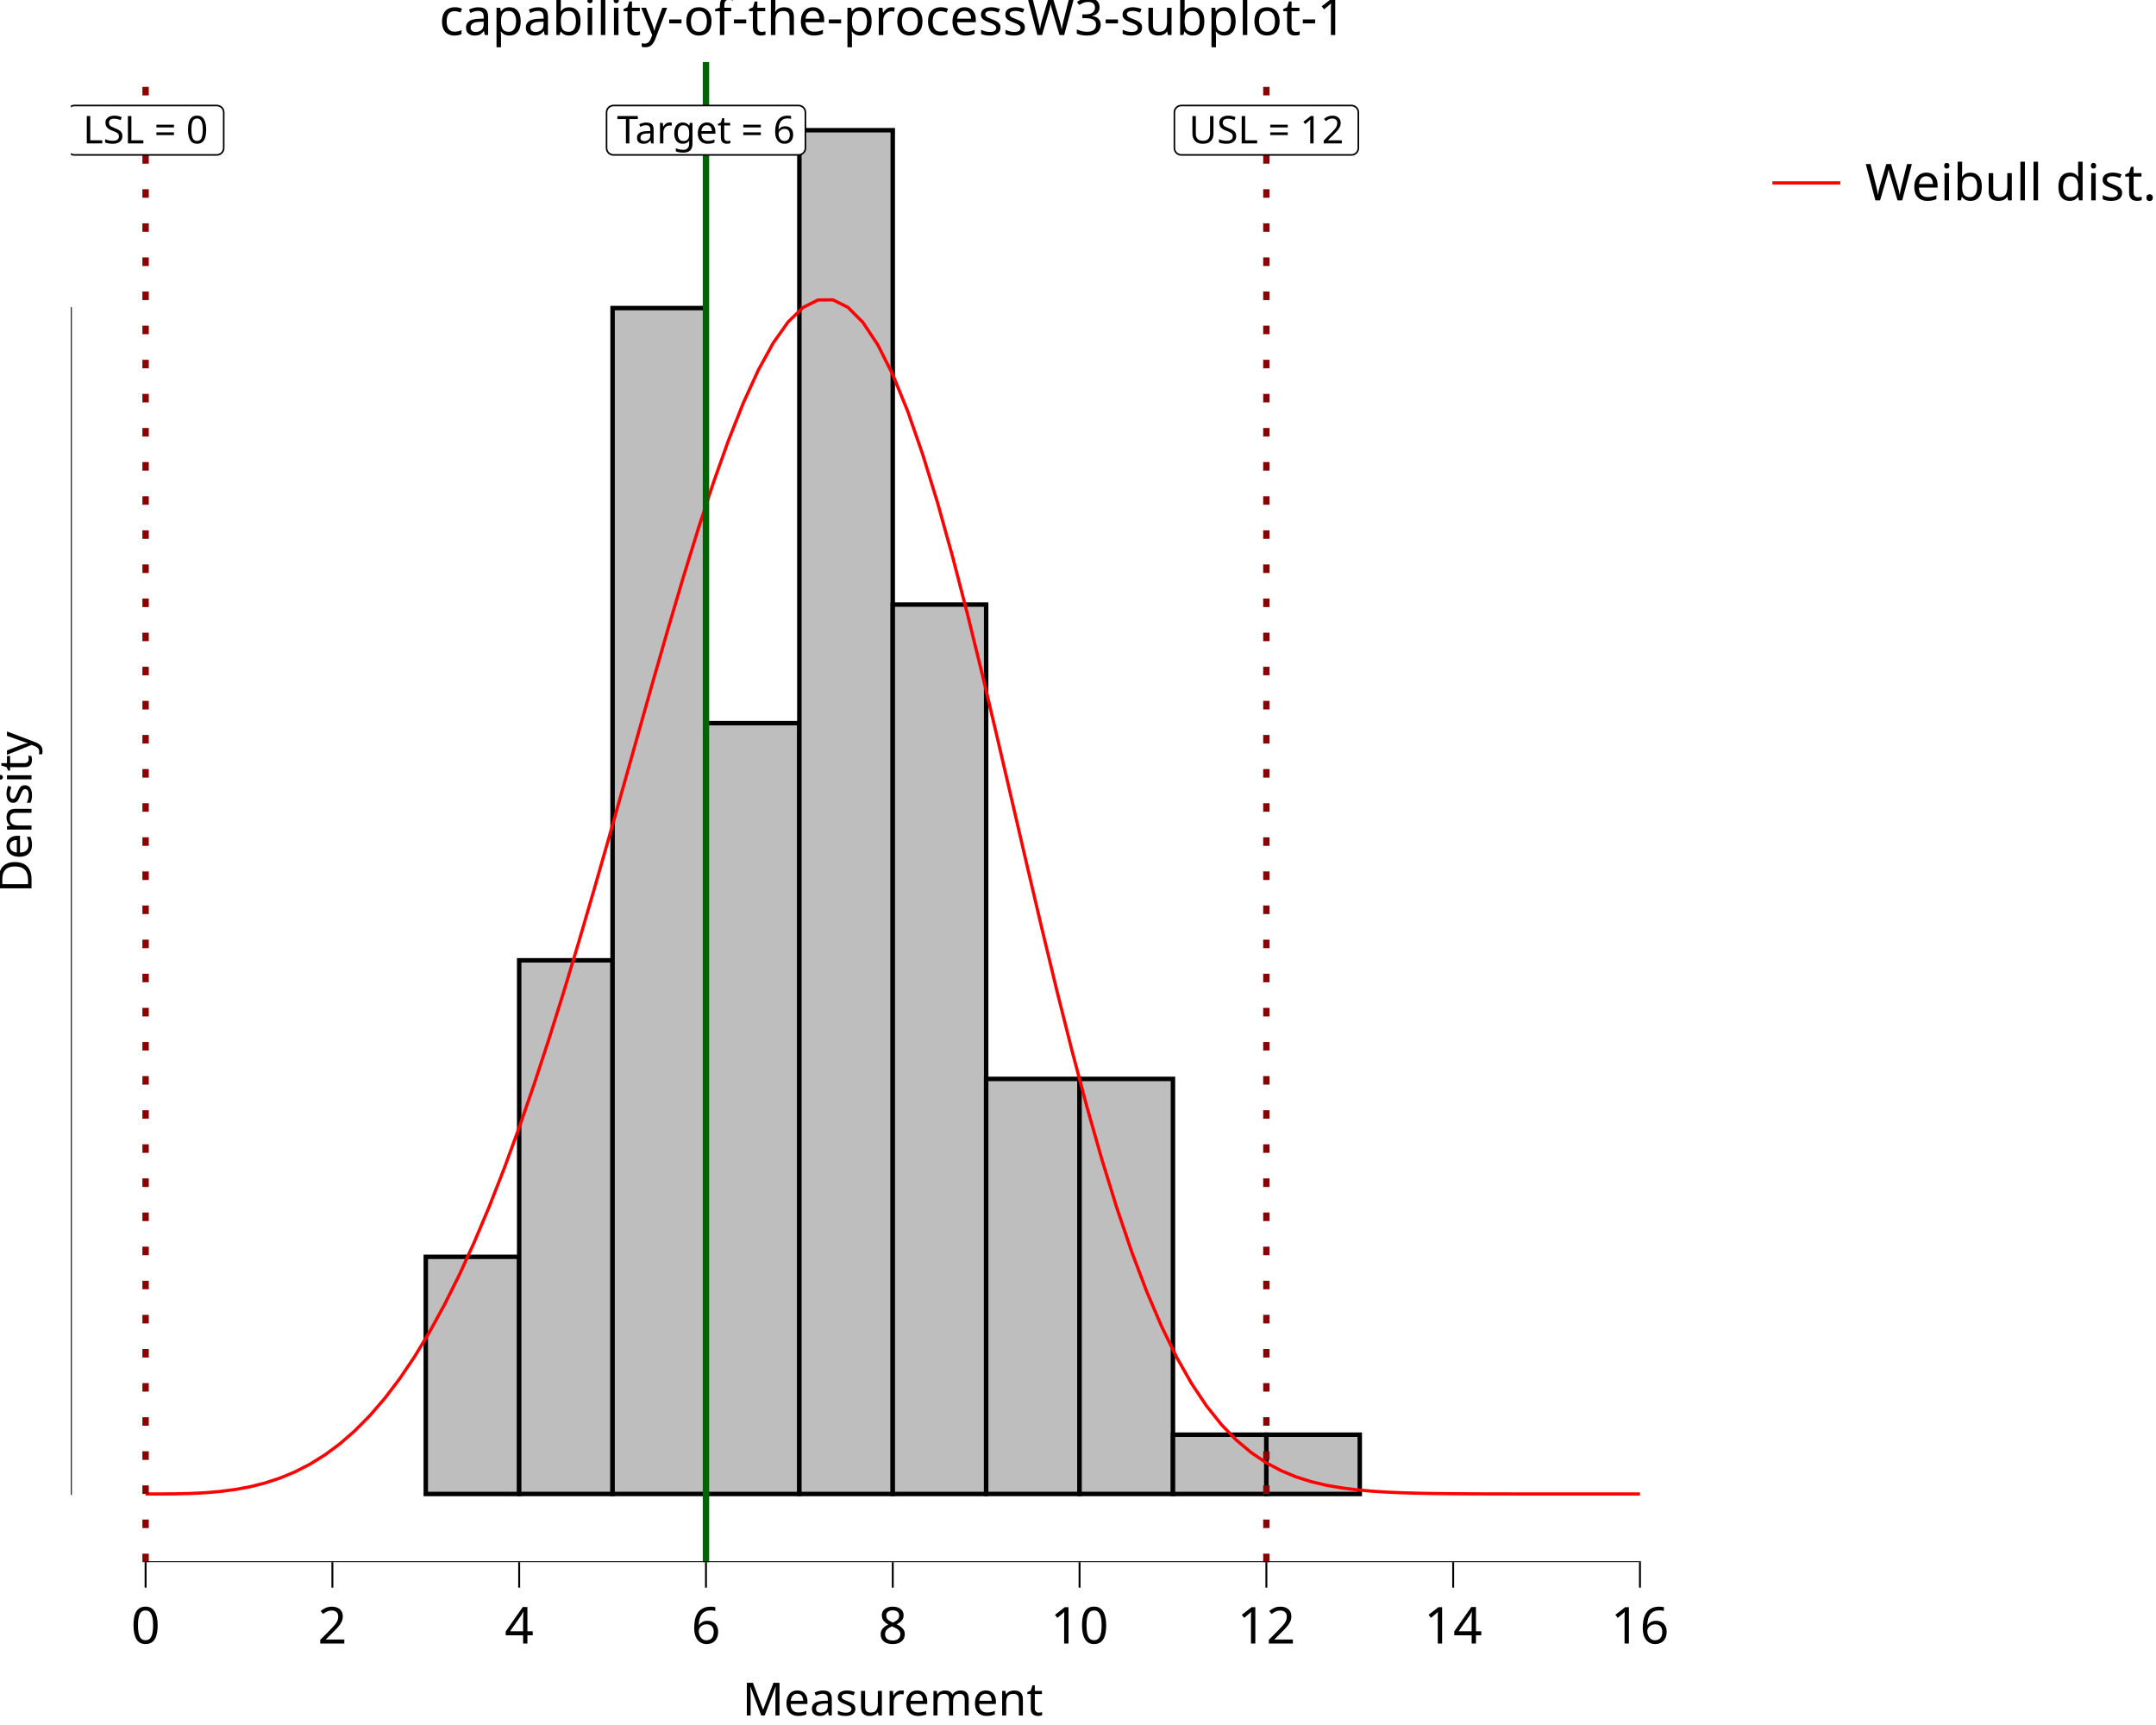
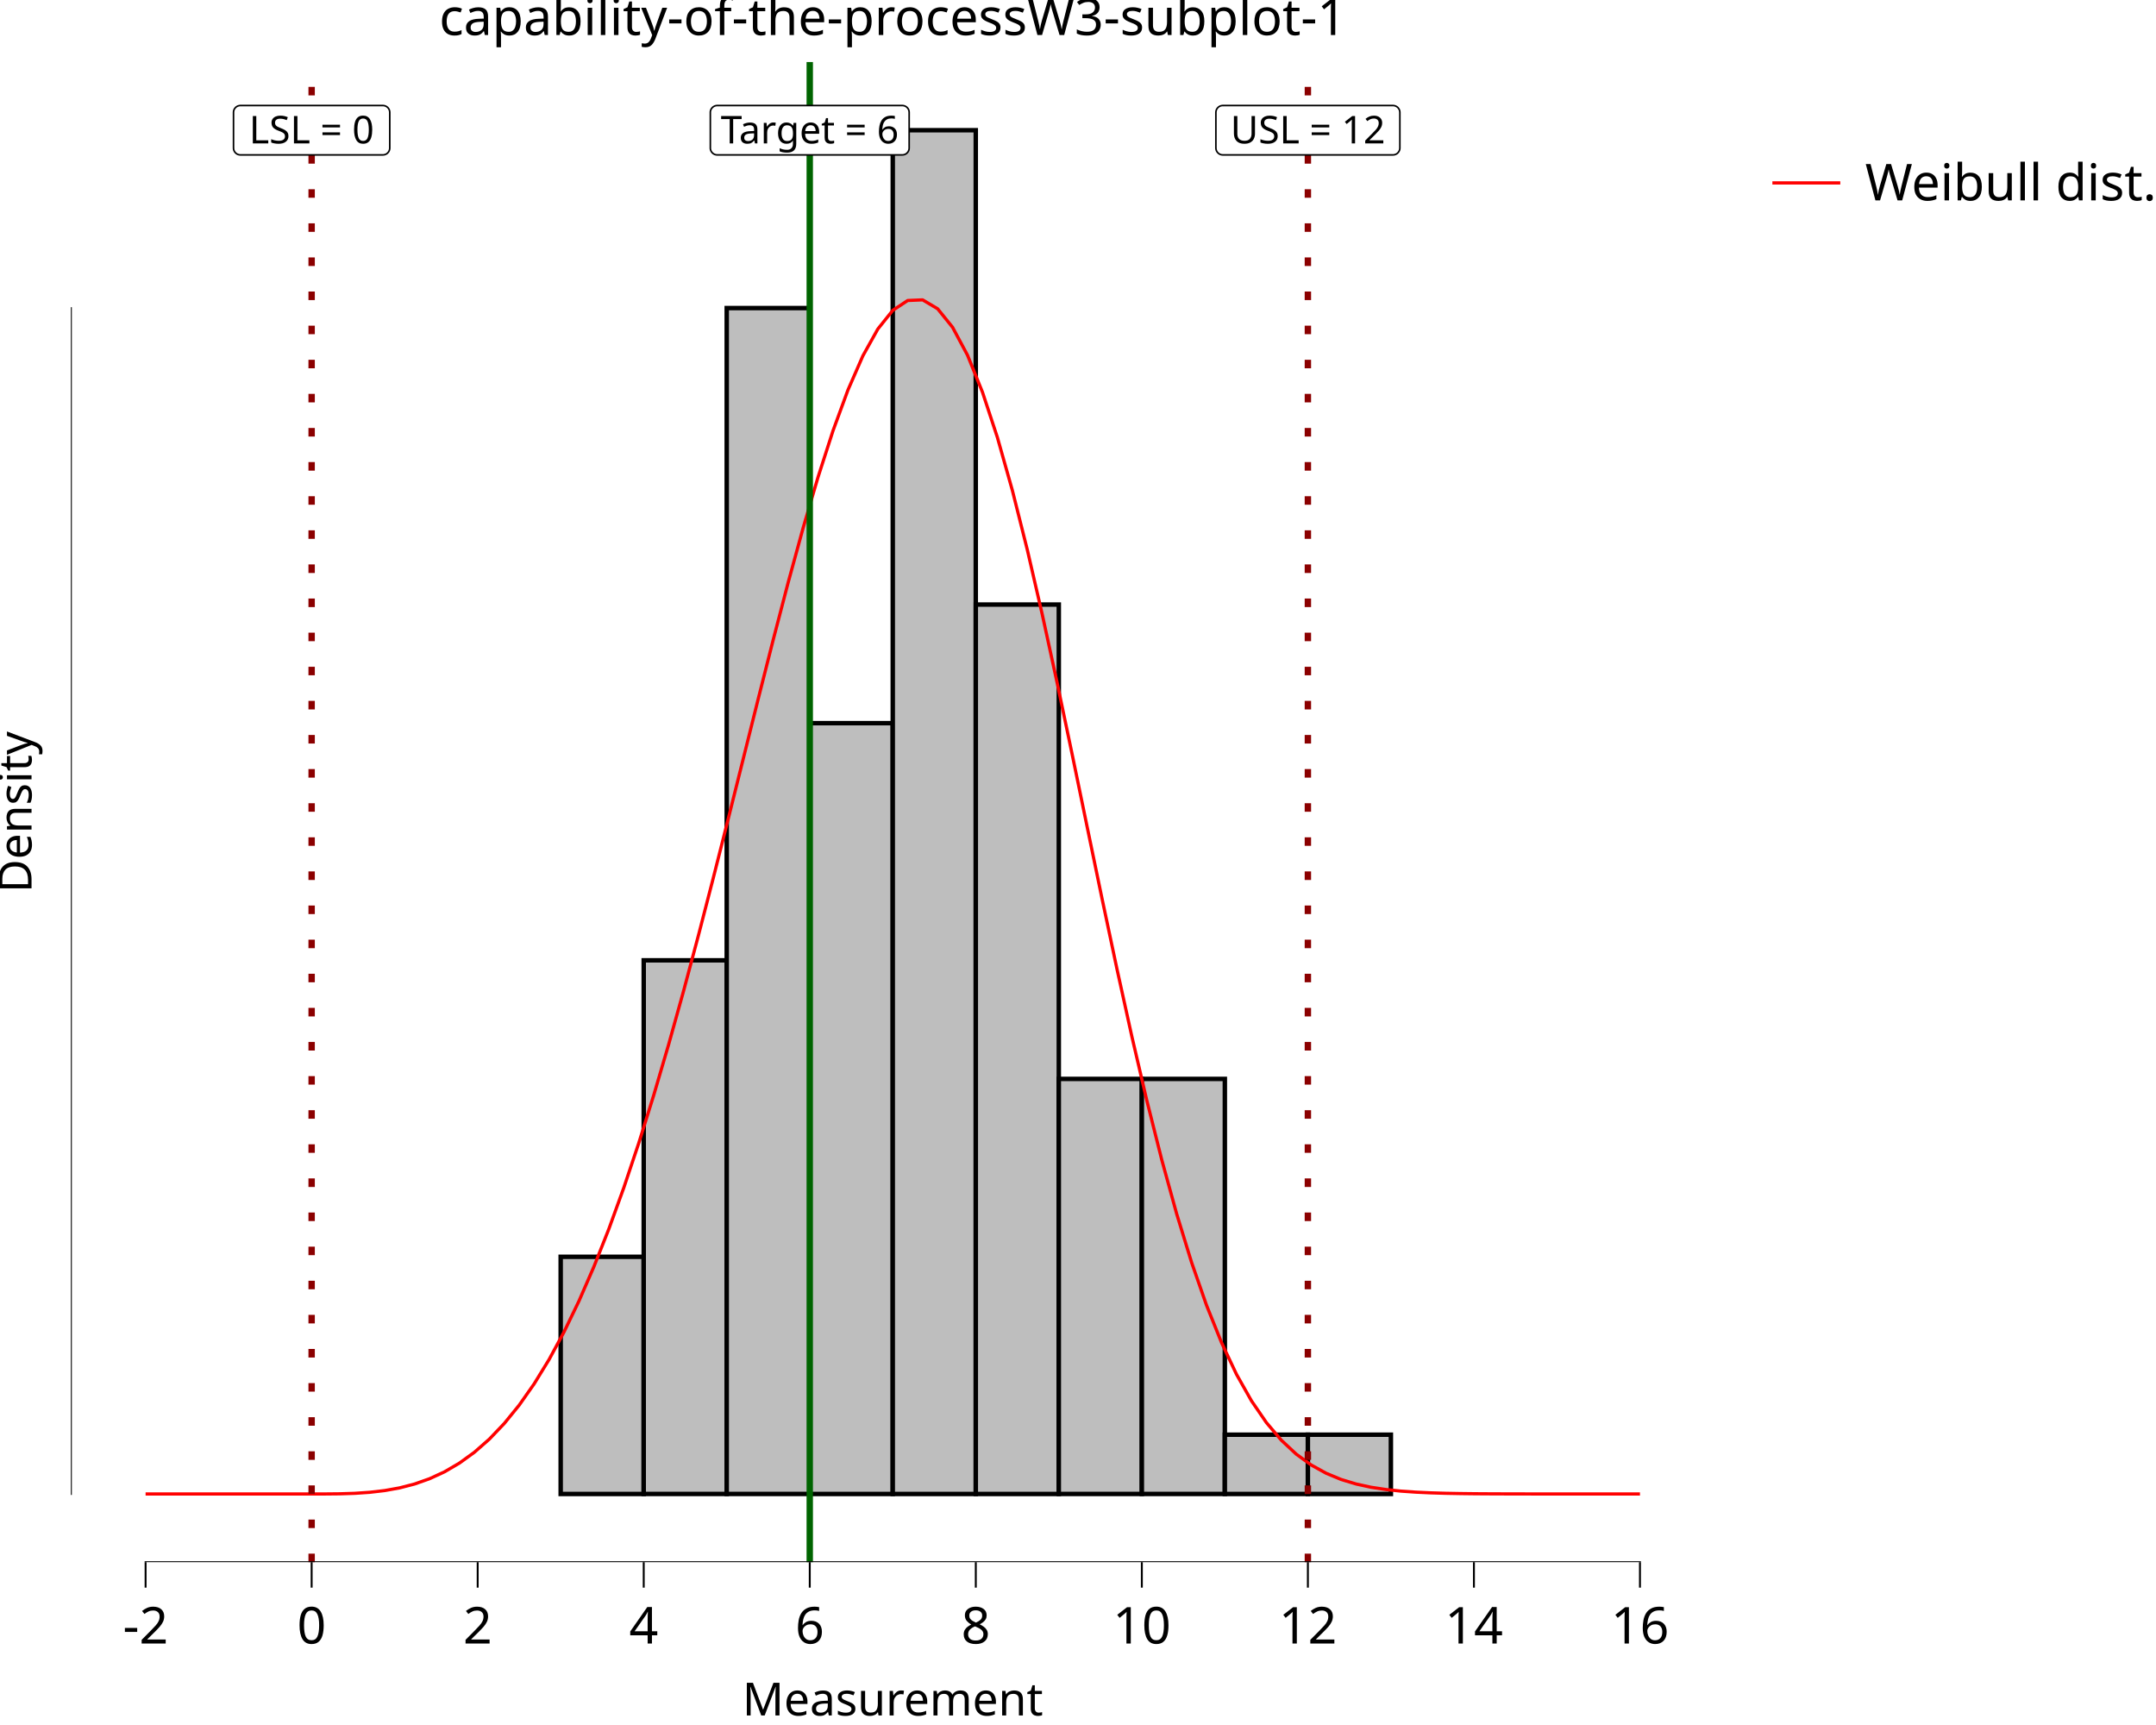
<svg xmlns="http://www.w3.org/2000/svg" class="svglite" data-engine-version="2.0" width="720.00pt" height="576.00pt" viewBox="0 0 720.00 576.00">
  <defs>
    <style type="text/css">
    .svglite line, .svglite polyline, .svglite polygon, .svglite path, .svglite rect, .svglite circle {
      fill: none;
      stroke: #000000;
      stroke-linecap: round;
      stroke-linejoin: round;
      stroke-miterlimit: 10.00;
    }
  </style>
  </defs>
  <rect width="100%" height="100%" style="stroke: none; fill: #FFFFFF;" />
  <defs>
    <clipPath id="cpMC4wMHw3MjAuMDB8MC4wMHw1NzYuMDA=">
      <rect x="0.00" y="0.00" width="720.00" height="576.00" />
    </clipPath>
  </defs>
  <g clip-path="url(#cpMC4wMHw3MjAuMDB8MC4wMHw1NzYuMDA=)">
    <rect x="0.00" y="0.00" width="720.00" height="576.00" style="stroke-width: 10.67; stroke: none;" />
  </g>
  <defs>
    <clipPath id="cpMjMuNjd8NTcyLjYyfDIwLjcxfDUyMS42Mw==">
      <rect x="23.67" y="20.71" width="548.95" height="500.92" />
    </clipPath>
  </defs>
  <g clip-path="url(#cpMjMuNjd8NTcyLjYyfDIwLjcxfDUyMS42Mw==)">
    <rect x="23.67" y="20.71" width="548.95" height="500.92" style="stroke-width: 10.67; stroke: none;" />
-     <rect x="48.62" y="498.86" width="31.19" height="0.00" style="stroke-width: 1.49; stroke-linecap: butt; stroke-linejoin: miter; fill: #BEBEBE;" />
-     <rect x="79.81" y="498.86" width="31.19" height="0.00" style="stroke-width: 1.49; stroke-linecap: butt; stroke-linejoin: miter; fill: #BEBEBE;" />
-     <rect x="111.00" y="498.86" width="31.19" height="0.00" style="stroke-width: 1.49; stroke-linecap: butt; stroke-linejoin: miter; fill: #BEBEBE;" />
-     <rect x="142.19" y="419.66" width="31.19" height="79.20" style="stroke-width: 1.49; stroke-linecap: butt; stroke-linejoin: miter; fill: #BEBEBE;" />
-     <rect x="173.38" y="320.66" width="31.19" height="178.19" style="stroke-width: 1.49; stroke-linecap: butt; stroke-linejoin: miter; fill: #BEBEBE;" />
-     <rect x="204.57" y="102.87" width="31.19" height="395.98" style="stroke-width: 1.49; stroke-linecap: butt; stroke-linejoin: miter; fill: #BEBEBE;" />
-     <rect x="235.76" y="241.47" width="31.19" height="257.39" style="stroke-width: 1.49; stroke-linecap: butt; stroke-linejoin: miter; fill: #BEBEBE;" />
-     <rect x="266.95" y="43.48" width="31.19" height="455.38" style="stroke-width: 1.49; stroke-linecap: butt; stroke-linejoin: miter; fill: #BEBEBE;" />
-     <rect x="298.14" y="201.87" width="31.19" height="296.99" style="stroke-width: 1.49; stroke-linecap: butt; stroke-linejoin: miter; fill: #BEBEBE;" />
-     <rect x="329.33" y="360.26" width="31.19" height="138.59" style="stroke-width: 1.49; stroke-linecap: butt; stroke-linejoin: miter; fill: #BEBEBE;" />
-     <rect x="360.52" y="360.26" width="31.19" height="138.59" style="stroke-width: 1.49; stroke-linecap: butt; stroke-linejoin: miter; fill: #BEBEBE;" />
-     <rect x="391.72" y="479.06" width="31.19" height="19.80" style="stroke-width: 1.49; stroke-linecap: butt; stroke-linejoin: miter; fill: #BEBEBE;" />
-     <rect x="422.91" y="479.06" width="31.19" height="19.80" style="stroke-width: 1.49; stroke-linecap: butt; stroke-linejoin: miter; fill: #BEBEBE;" />
-     <rect x="454.10" y="498.86" width="31.19" height="0.00" style="stroke-width: 1.49; stroke-linecap: butt; stroke-linejoin: miter; fill: #BEBEBE;" />
-     <rect x="485.29" y="498.86" width="31.19" height="0.00" style="stroke-width: 1.49; stroke-linecap: butt; stroke-linejoin: miter; fill: #BEBEBE;" />
-     <rect x="516.48" y="498.86" width="31.19" height="0.00" style="stroke-width: 1.49; stroke-linecap: butt; stroke-linejoin: miter; fill: #BEBEBE;" />
-     <polyline points="48.62,498.86 53.61,498.85 58.60,498.81 63.59,498.69 68.58,498.44 73.57,498.01 78.56,497.36 83.55,496.44 88.54,495.18 93.53,493.54 98.53,491.47 103.52,488.91 108.51,485.80 113.50,482.11 118.49,477.76 123.48,472.73 128.47,466.95 133.46,460.39 138.45,453.00 143.44,444.77 148.43,435.65 153.42,425.63 158.41,414.70 163.40,402.86 168.39,390.12 173.38,376.51 178.37,362.06 183.36,346.83 188.35,330.90 193.34,314.34 198.33,297.27 203.33,279.82 208.32,262.12 213.31,244.35 218.30,226.68 223.29,209.30 228.28,192.44 233.27,176.30 238.26,161.12 243.25,147.12 248.24,134.54 253.23,123.61 258.22,114.52 263.21,107.48 268.20,102.65 273.19,100.16 278.18,100.13 283.17,102.62 288.16,107.63 293.15,115.15 298.14,125.09 303.13,137.32 308.12,151.68 313.12,167.94 318.11,185.85 323.10,205.12 328.09,225.43 333.08,246.46 338.07,267.87 343.06,289.33 348.05,310.52 353.04,331.16 358.03,350.97 363.02,369.74 368.01,387.27 373.00,403.44 377.99,418.14 382.98,431.34 387.97,443.03 392.96,453.23 397.95,462.02 402.94,469.49 407.93,475.74 412.92,480.90 417.92,485.09 422.91,488.46 427.90,491.11 432.89,493.17 437.88,494.74 442.87,495.93 447.86,496.80 452.85,497.44 457.84,497.90 462.83,498.22 467.82,498.44 472.81,498.59 477.80,498.69 482.79,498.75 487.78,498.79 492.77,498.82 497.76,498.83 502.75,498.84 507.74,498.85 512.73,498.85 517.72,498.85 522.71,498.86 527.71,498.86 532.70,498.86 537.69,498.86 542.68,498.86 547.67,498.86 " style="stroke-width: 1.07; stroke: #FF0000; stroke-linecap: butt;" />
-     <line x1="235.76" y1="521.63" x2="235.76" y2="20.71" style="stroke-width: 2.13; stroke: #006400; stroke-linecap: butt;" />
-     <line x1="48.62" y1="521.63" x2="48.62" y2="20.71" style="stroke-width: 2.13; stroke: #8B0000; stroke-dasharray: 2.85,8.54; stroke-linecap: butt;" />
-     <line x1="422.91" y1="521.63" x2="422.91" y2="20.71" style="stroke-width: 2.13; stroke: #8B0000; stroke-dasharray: 2.85,8.54; stroke-linecap: butt;" />
-     <polygon points="204.87,51.72 266.66,51.72 266.57,51.72 266.94,51.71 267.30,51.63 267.65,51.50 267.97,51.32 268.26,51.08 268.50,50.80 268.70,50.49 268.85,50.15 268.94,49.79 268.97,49.42 268.97,49.42 268.97,37.53 268.97,37.53 268.94,37.17 268.85,36.80 268.70,36.46 268.50,36.15 268.26,35.87 267.97,35.64 267.65,35.45 267.30,35.32 266.94,35.25 266.66,35.23 204.87,35.23 205.14,35.25 204.77,35.23 204.40,35.28 204.05,35.38 203.71,35.54 203.41,35.75 203.14,36.01 202.92,36.30 202.74,36.63 202.63,36.98 202.57,37.35 202.56,37.53 202.56,49.42 202.57,49.23 202.57,49.60 202.63,49.97 202.74,50.32 202.92,50.65 203.14,50.95 203.41,51.20 203.71,51.42 204.05,51.57 204.40,51.68 204.77,51.72 " style="stroke-width: 0.53; fill: #FFFFFF;" />
-     <text x="235.76" y="47.88" text-anchor="middle" style="font-size: 12.80px; font-family: sans;" textLength="58.72px" lengthAdjust="spacingAndGlyphs">Target = 6</text>
-     <polygon points="24.83,51.72 72.41,51.72 72.32,51.72 72.69,51.71 73.05,51.63 73.40,51.50 73.72,51.32 74.01,51.08 74.25,50.80 74.45,50.49 74.59,50.15 74.68,49.79 74.71,49.42 74.71,49.42 74.71,37.53 74.71,37.53 74.68,37.17 74.59,36.80 74.45,36.46 74.25,36.15 74.01,35.87 73.72,35.64 73.40,35.45 73.05,35.32 72.69,35.25 72.41,35.23 24.83,35.23 25.11,35.25 24.74,35.23 24.37,35.28 24.02,35.38 23.68,35.54 23.38,35.75 23.11,36.01 22.88,36.30 22.71,36.63 22.59,36.98 22.54,37.35 22.53,37.53 22.53,49.42 22.54,49.23 22.54,49.60 22.59,49.97 22.71,50.32 22.88,50.65 23.11,50.95 23.38,51.20 23.68,51.42 24.02,51.57 24.37,51.68 24.74,51.72 " style="stroke-width: 0.53; fill: #FFFFFF;" />
-     <text x="48.62" y="47.88" text-anchor="middle" style="font-size: 12.80px; font-family: sans;" textLength="44.50px" lengthAdjust="spacingAndGlyphs">LSL = 0</text>
-     <polygon points="394.49,51.72 451.32,51.72 451.23,51.72 451.60,51.71 451.96,51.63 452.31,51.50 452.63,51.32 452.91,51.08 453.16,50.80 453.36,50.49 453.50,50.15 453.59,49.79 453.62,49.42 453.62,49.42 453.62,37.53 453.62,37.53 453.59,37.17 453.50,36.80 453.36,36.46 453.16,36.15 452.91,35.87 452.63,35.64 452.31,35.45 451.96,35.32 451.60,35.25 451.32,35.23 394.49,35.23 394.77,35.25 394.40,35.23 394.03,35.28 393.68,35.38 393.34,35.54 393.04,35.75 392.77,36.01 392.54,36.30 392.37,36.63 392.26,36.98 392.20,37.35 392.19,37.53 392.19,49.42 392.20,49.23 392.20,49.60 392.26,49.97 392.37,50.32 392.54,50.65 392.77,50.95 393.04,51.20 393.34,51.42 393.68,51.57 394.03,51.68 394.40,51.72 " style="stroke-width: 0.53; fill: #FFFFFF;" />
-     <text x="422.91" y="47.88" text-anchor="middle" style="font-size: 12.80px; font-family: sans;" textLength="53.75px" lengthAdjust="spacingAndGlyphs">USL = 12</text>
+     <rect x="48.62" y="498.86" width="27.72" height="0.00" style="stroke-width: 1.49; stroke-linecap: butt; stroke-linejoin: miter; fill: #BEBEBE;" />
+     <rect x="76.35" y="498.86" width="27.72" height="0.00" style="stroke-width: 1.49; stroke-linecap: butt; stroke-linejoin: miter; fill: #BEBEBE;" />
+     <rect x="104.07" y="498.86" width="27.72" height="0.00" style="stroke-width: 1.49; stroke-linecap: butt; stroke-linejoin: miter; fill: #BEBEBE;" />
+     <rect x="131.80" y="498.86" width="27.72" height="0.00" style="stroke-width: 1.49; stroke-linecap: butt; stroke-linejoin: miter; fill: #BEBEBE;" />
+     <rect x="159.52" y="498.86" width="27.72" height="0.00" style="stroke-width: 1.49; stroke-linecap: butt; stroke-linejoin: miter; fill: #BEBEBE;" />
+     <rect x="187.24" y="419.66" width="27.72" height="79.20" style="stroke-width: 1.49; stroke-linecap: butt; stroke-linejoin: miter; fill: #BEBEBE;" />
+     <rect x="214.97" y="320.66" width="27.72" height="178.19" style="stroke-width: 1.49; stroke-linecap: butt; stroke-linejoin: miter; fill: #BEBEBE;" />
+     <rect x="242.69" y="102.87" width="27.72" height="395.98" style="stroke-width: 1.49; stroke-linecap: butt; stroke-linejoin: miter; fill: #BEBEBE;" />
+     <rect x="270.42" y="241.47" width="27.72" height="257.39" style="stroke-width: 1.49; stroke-linecap: butt; stroke-linejoin: miter; fill: #BEBEBE;" />
+     <rect x="298.14" y="43.48" width="27.72" height="455.38" style="stroke-width: 1.49; stroke-linecap: butt; stroke-linejoin: miter; fill: #BEBEBE;" />
+     <rect x="325.87" y="201.87" width="27.72" height="296.99" style="stroke-width: 1.49; stroke-linecap: butt; stroke-linejoin: miter; fill: #BEBEBE;" />
+     <rect x="353.59" y="360.26" width="27.72" height="138.59" style="stroke-width: 1.49; stroke-linecap: butt; stroke-linejoin: miter; fill: #BEBEBE;" />
+     <rect x="381.32" y="360.26" width="27.72" height="138.59" style="stroke-width: 1.49; stroke-linecap: butt; stroke-linejoin: miter; fill: #BEBEBE;" />
+     <rect x="409.04" y="479.06" width="27.72" height="19.80" style="stroke-width: 1.49; stroke-linecap: butt; stroke-linejoin: miter; fill: #BEBEBE;" />
+     <rect x="436.77" y="479.06" width="27.72" height="19.80" style="stroke-width: 1.49; stroke-linecap: butt; stroke-linejoin: miter; fill: #BEBEBE;" />
+     <rect x="464.49" y="498.86" width="27.72" height="0.00" style="stroke-width: 1.49; stroke-linecap: butt; stroke-linejoin: miter; fill: #BEBEBE;" />
+     <rect x="492.22" y="498.86" width="27.72" height="0.00" style="stroke-width: 1.49; stroke-linecap: butt; stroke-linejoin: miter; fill: #BEBEBE;" />
+     <rect x="519.94" y="498.86" width="27.72" height="0.00" style="stroke-width: 1.49; stroke-linecap: butt; stroke-linejoin: miter; fill: #BEBEBE;" />
+     <polyline points="48.62,498.86 53.61,498.86 58.60,498.86 63.59,498.86 68.58,498.86 73.57,498.86 78.56,498.86 83.55,498.86 88.54,498.86 93.53,498.86 98.53,498.86 103.52,498.86 108.51,498.85 113.50,498.80 118.49,498.64 123.48,498.30 128.47,497.72 133.46,496.82 138.45,495.53 143.44,493.77 148.43,491.47 153.42,488.55 158.41,484.94 163.40,480.56 168.39,475.33 173.38,469.20 178.37,462.10 183.36,453.97 188.35,444.77 193.34,434.44 198.33,422.98 203.33,410.36 208.32,396.60 213.31,381.71 218.30,365.75 223.29,348.78 228.28,330.90 233.27,312.23 238.26,292.94 243.25,273.20 248.24,253.24 253.23,233.28 258.22,213.61 263.21,194.51 268.20,176.30 273.19,159.30 278.18,143.84 283.17,130.24 288.16,118.82 293.15,109.87 298.14,103.64 303.13,100.34 308.12,100.13 313.12,103.10 318.11,109.28 323.10,118.60 328.09,130.93 333.08,146.06 338.07,163.71 343.06,183.53 348.05,205.12 353.04,228.03 358.03,251.79 363.02,275.93 368.01,299.98 373.00,323.50 377.99,346.11 382.98,367.46 387.97,387.27 392.96,405.36 397.95,421.59 402.94,435.90 407.93,448.31 412.92,458.89 417.92,467.74 422.91,475.02 427.90,480.90 432.89,485.56 437.88,489.18 442.87,491.94 447.86,494.01 452.85,495.52 457.84,496.61 462.83,497.37 467.82,497.90 472.81,498.25 477.80,498.48 482.79,498.63 487.78,498.72 492.77,498.78 497.76,498.81 502.75,498.83 507.74,498.84 512.73,498.85 517.72,498.85 522.71,498.85 527.71,498.86 532.70,498.86 537.69,498.86 542.68,498.86 547.67,498.86 " style="stroke-width: 1.07; stroke: #FF0000; stroke-linecap: butt;" />
+     <line x1="270.42" y1="521.63" x2="270.42" y2="20.71" style="stroke-width: 2.13; stroke: #006400; stroke-linecap: butt;" />
+     <line x1="104.07" y1="521.63" x2="104.07" y2="20.71" style="stroke-width: 2.13; stroke: #8B0000; stroke-dasharray: 2.85,8.54; stroke-linecap: butt;" />
+     <line x1="436.77" y1="521.63" x2="436.77" y2="20.71" style="stroke-width: 2.13; stroke: #8B0000; stroke-dasharray: 2.85,8.54; stroke-linecap: butt;" />
+     <polygon points="239.52,51.72 301.32,51.72 301.22,51.72 301.59,51.71 301.96,51.63 302.31,51.50 302.63,51.32 302.91,51.08 303.16,50.80 303.36,50.49 303.50,50.15 303.59,49.79 303.62,49.42 303.62,49.42 303.62,37.53 303.62,37.53 303.59,37.17 303.50,36.80 303.36,36.46 303.16,36.15 302.91,35.87 302.63,35.64 302.31,35.45 301.96,35.32 301.59,35.25 301.32,35.23 239.52,35.23 239.80,35.25 239.43,35.23 239.06,35.28 238.70,35.38 238.37,35.54 238.06,35.75 237.80,36.01 237.57,36.30 237.40,36.63 237.28,36.98 237.22,37.35 237.22,37.53 237.22,49.42 237.22,49.23 237.22,49.60 237.28,49.97 237.40,50.32 237.57,50.65 237.80,50.95 238.06,51.20 238.37,51.42 238.70,51.57 239.06,51.68 239.43,51.72 " style="stroke-width: 0.53; fill: #FFFFFF;" />
+     <text x="270.42" y="47.88" text-anchor="middle" style="font-size: 12.80px; font-family: sans;" textLength="58.72px" lengthAdjust="spacingAndGlyphs">Target = 6</text>
+     <polygon points="80.28,51.72 127.86,51.72 127.77,51.72 128.14,51.71 128.50,51.63 128.85,51.50 129.17,51.32 129.45,51.08 129.70,50.80 129.90,50.49 130.04,50.15 130.13,49.79 130.16,49.42 130.16,49.42 130.16,37.53 130.16,37.53 130.13,37.17 130.04,36.80 129.90,36.46 129.70,36.15 129.45,35.87 129.17,35.64 128.85,35.45 128.50,35.32 128.14,35.25 127.86,35.23 80.28,35.23 80.56,35.25 80.19,35.23 79.82,35.28 79.46,35.38 79.13,35.54 78.82,35.75 78.56,36.01 78.33,36.30 78.16,36.63 78.04,36.98 77.99,37.35 77.98,37.53 77.98,49.42 77.99,49.23 77.99,49.60 78.04,49.97 78.16,50.32 78.33,50.65 78.56,50.95 78.82,51.20 79.13,51.42 79.46,51.57 79.82,51.68 80.19,51.72 " style="stroke-width: 0.53; fill: #FFFFFF;" />
+     <text x="104.07" y="47.88" text-anchor="middle" style="font-size: 12.80px; font-family: sans;" textLength="44.50px" lengthAdjust="spacingAndGlyphs">LSL = 0</text>
+     <polygon points="408.36,51.72 465.18,51.72 465.09,51.72 465.46,51.71 465.82,51.63 466.17,51.50 466.49,51.32 466.78,51.08 467.02,50.80 467.22,50.49 467.37,50.15 467.46,49.79 467.49,49.42 467.49,49.42 467.49,37.53 467.49,37.53 467.46,37.17 467.37,36.80 467.22,36.46 467.02,36.15 466.78,35.87 466.49,35.64 466.17,35.45 465.82,35.32 465.46,35.25 465.18,35.23 408.36,35.23 408.63,35.25 408.26,35.23 407.89,35.28 407.54,35.38 407.20,35.54 406.90,35.75 406.63,36.01 406.41,36.30 406.23,36.63 406.12,36.98 406.06,37.35 406.05,37.53 406.05,49.42 406.06,49.23 406.06,49.60 406.12,49.97 406.23,50.32 406.41,50.65 406.63,50.95 406.90,51.20 407.20,51.42 407.54,51.57 407.89,51.68 408.26,51.72 " style="stroke-width: 0.53; fill: #FFFFFF;" />
+     <text x="436.77" y="47.88" text-anchor="middle" style="font-size: 12.80px; font-family: sans;" textLength="53.75px" lengthAdjust="spacingAndGlyphs">USL = 12</text>
    <line x1="48.30" y1="521.63" x2="547.99" y2="521.63" style="stroke-width: 0.64; stroke-linecap: butt;" />
    <line x1="23.67" y1="499.18" x2="23.67" y2="102.56" style="stroke-width: 0.64; stroke-linecap: butt;" />
    <rect x="23.67" y="20.71" width="548.95" height="500.92" style="stroke-width: 0.00; stroke: none;" />
  </g>
  <g clip-path="url(#cpMC4wMHw3MjAuMDB8MC4wMHw1NzYuMDA=)">
    <polyline points="23.67,521.63 23.67,20.71 " style="stroke-width: 0.00; stroke: none; stroke-linecap: butt;" />
    <polyline points="23.67,521.63 572.62,521.63 " style="stroke-width: 0.00; stroke: none; stroke-linecap: butt;" />
    <polyline points="48.62,530.13 48.62,521.63 " style="stroke-width: 0.64; stroke-linecap: butt;" />
-     <polyline points="111.00,530.13 111.00,521.63 " style="stroke-width: 0.64; stroke-linecap: butt;" />
-     <polyline points="173.38,530.13 173.38,521.63 " style="stroke-width: 0.64; stroke-linecap: butt;" />
-     <polyline points="235.76,530.13 235.76,521.63 " style="stroke-width: 0.64; stroke-linecap: butt;" />
-     <polyline points="298.14,530.13 298.14,521.63 " style="stroke-width: 0.64; stroke-linecap: butt;" />
-     <polyline points="360.52,530.13 360.52,521.63 " style="stroke-width: 0.64; stroke-linecap: butt;" />
-     <polyline points="422.91,530.13 422.91,521.63 " style="stroke-width: 0.64; stroke-linecap: butt;" />
-     <polyline points="485.29,530.13 485.29,521.63 " style="stroke-width: 0.64; stroke-linecap: butt;" />
+     <polyline points="104.07,530.13 104.07,521.63 " style="stroke-width: 0.64; stroke-linecap: butt;" />
+     <polyline points="159.52,530.13 159.52,521.63 " style="stroke-width: 0.64; stroke-linecap: butt;" />
+     <polyline points="214.97,530.13 214.97,521.63 " style="stroke-width: 0.64; stroke-linecap: butt;" />
+     <polyline points="270.42,530.13 270.42,521.63 " style="stroke-width: 0.64; stroke-linecap: butt;" />
+     <polyline points="325.87,530.13 325.87,521.63 " style="stroke-width: 0.64; stroke-linecap: butt;" />
+     <polyline points="381.32,530.13 381.32,521.63 " style="stroke-width: 0.64; stroke-linecap: butt;" />
+     <polyline points="436.77,530.13 436.77,521.63 " style="stroke-width: 0.64; stroke-linecap: butt;" />
+     <polyline points="492.22,530.13 492.22,521.63 " style="stroke-width: 0.64; stroke-linecap: butt;" />
    <polyline points="547.67,530.13 547.67,521.63 " style="stroke-width: 0.64; stroke-linecap: butt;" />
-     <text x="48.62" y="548.80" text-anchor="middle" style="font-size: 17.00px; font-family: sans;" textLength="9.46px" lengthAdjust="spacingAndGlyphs">0</text>
-     <text x="111.00" y="548.80" text-anchor="middle" style="font-size: 17.00px; font-family: sans;" textLength="9.46px" lengthAdjust="spacingAndGlyphs">2</text>
-     <text x="173.38" y="548.80" text-anchor="middle" style="font-size: 17.00px; font-family: sans;" textLength="9.46px" lengthAdjust="spacingAndGlyphs">4</text>
-     <text x="235.76" y="548.80" text-anchor="middle" style="font-size: 17.00px; font-family: sans;" textLength="9.46px" lengthAdjust="spacingAndGlyphs">6</text>
-     <text x="298.14" y="548.80" text-anchor="middle" style="font-size: 17.00px; font-family: sans;" textLength="9.46px" lengthAdjust="spacingAndGlyphs">8</text>
-     <text x="360.52" y="548.80" text-anchor="middle" style="font-size: 17.00px; font-family: sans;" textLength="18.91px" lengthAdjust="spacingAndGlyphs">10</text>
-     <text x="422.91" y="548.80" text-anchor="middle" style="font-size: 17.00px; font-family: sans;" textLength="18.91px" lengthAdjust="spacingAndGlyphs">12</text>
-     <text x="485.29" y="548.80" text-anchor="middle" style="font-size: 17.00px; font-family: sans;" textLength="18.91px" lengthAdjust="spacingAndGlyphs">14</text>
+     <text x="48.62" y="548.80" text-anchor="middle" style="font-size: 17.00px; font-family: sans;" textLength="15.12px" lengthAdjust="spacingAndGlyphs">-2</text>
+     <text x="104.07" y="548.80" text-anchor="middle" style="font-size: 17.00px; font-family: sans;" textLength="9.46px" lengthAdjust="spacingAndGlyphs">0</text>
+     <text x="159.52" y="548.80" text-anchor="middle" style="font-size: 17.00px; font-family: sans;" textLength="9.46px" lengthAdjust="spacingAndGlyphs">2</text>
+     <text x="214.97" y="548.80" text-anchor="middle" style="font-size: 17.00px; font-family: sans;" textLength="9.46px" lengthAdjust="spacingAndGlyphs">4</text>
+     <text x="270.42" y="548.80" text-anchor="middle" style="font-size: 17.00px; font-family: sans;" textLength="9.46px" lengthAdjust="spacingAndGlyphs">6</text>
+     <text x="325.87" y="548.80" text-anchor="middle" style="font-size: 17.00px; font-family: sans;" textLength="9.46px" lengthAdjust="spacingAndGlyphs">8</text>
+     <text x="381.32" y="548.80" text-anchor="middle" style="font-size: 17.00px; font-family: sans;" textLength="18.91px" lengthAdjust="spacingAndGlyphs">10</text>
+     <text x="436.77" y="548.80" text-anchor="middle" style="font-size: 17.00px; font-family: sans;" textLength="18.91px" lengthAdjust="spacingAndGlyphs">12</text>
+     <text x="492.22" y="548.80" text-anchor="middle" style="font-size: 17.00px; font-family: sans;" textLength="18.91px" lengthAdjust="spacingAndGlyphs">14</text>
    <text x="547.67" y="548.80" text-anchor="middle" style="font-size: 17.00px; font-family: sans;" textLength="18.91px" lengthAdjust="spacingAndGlyphs">16</text>
    <text x="298.14" y="572.82" text-anchor="middle" style="font-size: 15.30px; font-family: sans;" textLength="93.56px" lengthAdjust="spacingAndGlyphs">Measurement</text>
    <text transform="translate(10.53,271.17) rotate(-90)" text-anchor="middle" style="font-size: 15.30px; font-family: sans;" textLength="51.03px" lengthAdjust="spacingAndGlyphs">Density</text>
    <rect x="583.58" y="20.71" width="136.42" height="60.01" style="stroke-width: 0.75; stroke: none;" />
    <rect x="583.58" y="20.71" width="136.42" height="60.01" style="stroke-width: 10.67; stroke: none;" />
    <rect x="589.06" y="46.90" width="28.35" height="28.35" style="stroke-width: 10.67; stroke: none;" />
    <line x1="591.89" y1="61.07" x2="614.57" y2="61.07" style="stroke-width: 1.07; stroke: #FF0000; stroke-linecap: butt;" />
    <text x="622.88" y="66.92" style="font-size: 17.00px; font-family: sans;" textLength="91.64px" lengthAdjust="spacingAndGlyphs">Weibull dist.</text>
    <text x="298.14" y="11.70" text-anchor="middle" style="font-size: 17.00px; font-family: sans;" textLength="286.32px" lengthAdjust="spacingAndGlyphs">capability-of-the-processW3-subplot-1</text>
  </g>
</svg>
